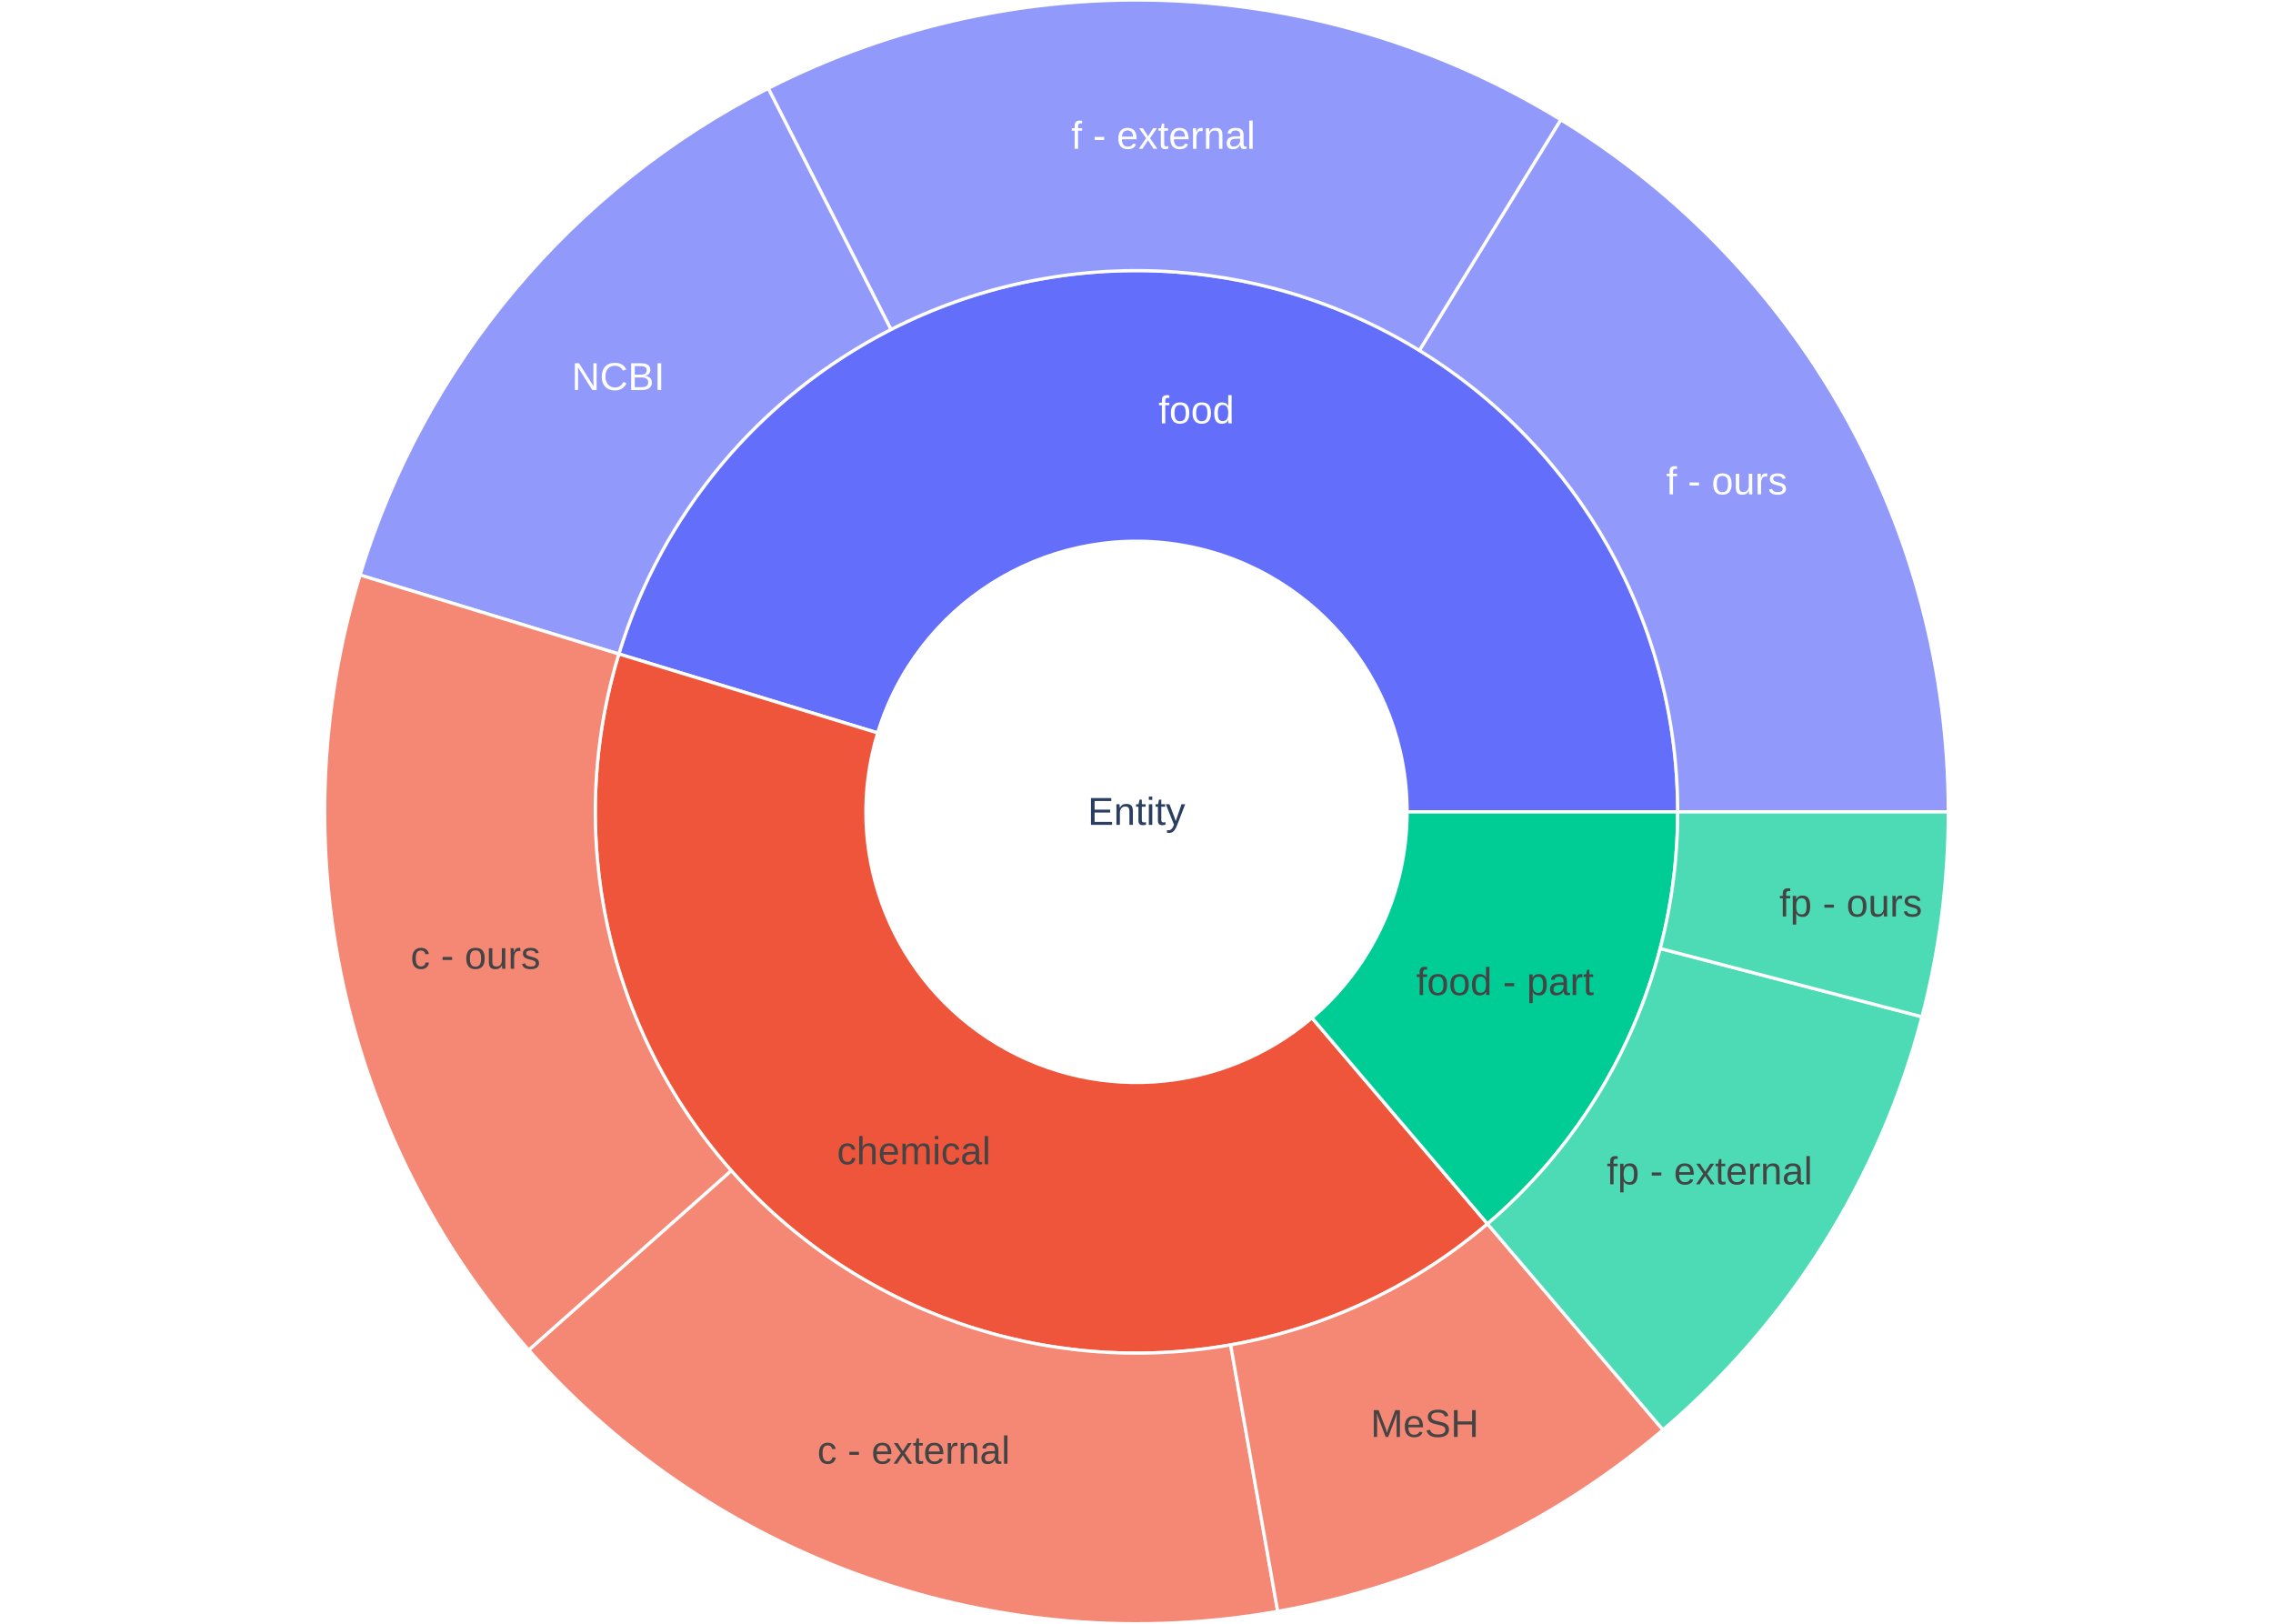
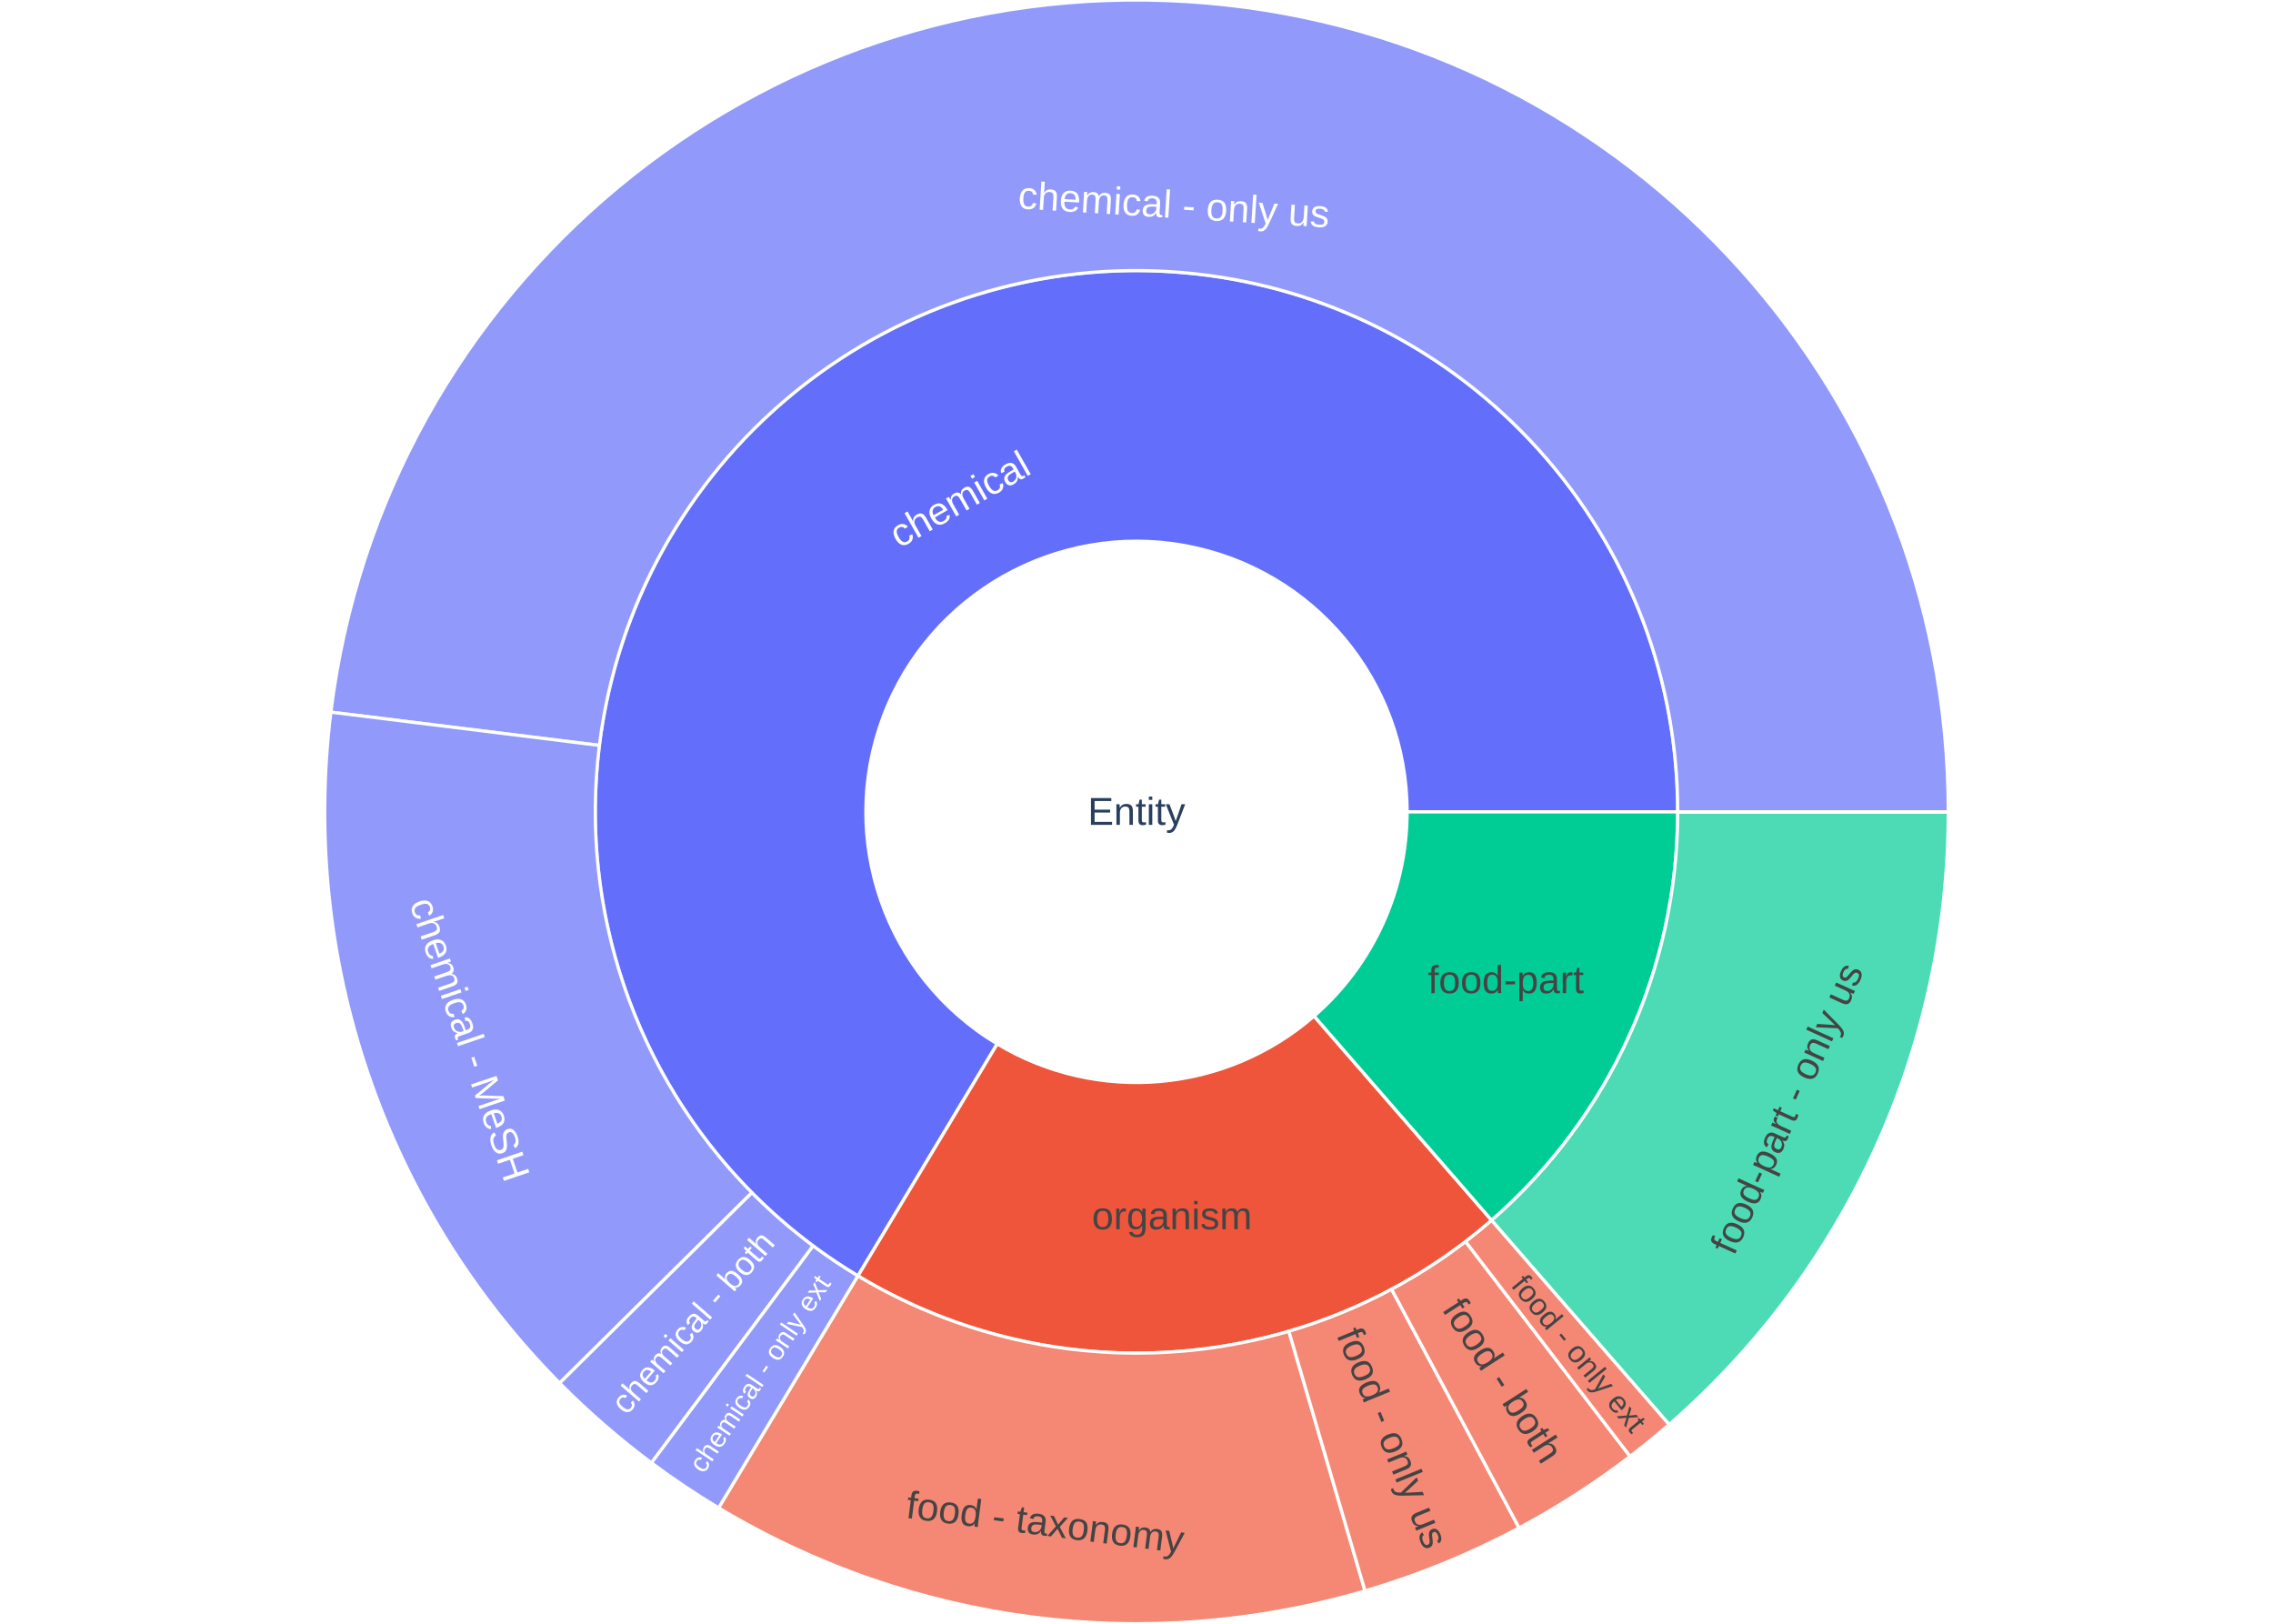
<svg xmlns="http://www.w3.org/2000/svg" class="main-svg" width="700" height="500" style="" viewBox="0 0 700 500">
  <rect x="0" y="0" width="700" height="500" style="fill: rgb(255, 255, 255); fill-opacity: 1;" />
-   <defs id="defs-4a617d">
+   <defs id="defs-a56ce5">
    <g class="clips" />
    <g class="gradients" />
    <g class="patterns" />
  </defs>
  <g class="bglayer" />
  <g class="layer-below">
    <g class="imagelayer" />
    <g class="shapelayer" />
  </g>
  <g class="cartesianlayer" />
  <g class="polarlayer" />
  <g class="smithlayer" />
  <g class="ternarylayer" />
  <g class="geolayer" />
  <g class="funnelarealayer" />
  <g class="pielayer" />
  <g class="iciclelayer" />
  <g class="treemaplayer" />
  <g class="sunburstlayer">
    <g class="trace sunburst" stroke-linejoin="round" style="opacity: 1;">
      <g class="slice">
        <path class="surface" d="M350,250A0,0 0,1,0 350,250A0,0 0,1,0 350,250ZM433.333,250A83.333,83.333 0,1,1 266.667,250A83.333,83.333 0,1,1 433.333,250Z" style="pointer-events: none; stroke-width: 1; fill: rgb(0, 0, 0); fill-opacity: 0; stroke: rgb(255, 255, 255); stroke-opacity: 1;" />
        <g class="slicetext">
          <text data-notex="1" class="slicetext" text-anchor="middle" x="0" y="0" style="font-family: Arial; font-size: 12px; fill: rgb(42, 63, 95); fill-opacity: 1; white-space: pre;" transform="translate(350,254)">Entity</text>
        </g>
      </g>
      <g class="slice cursor-pointer">
-         <path class="surface" d="M433.333,250L516.667,250A166.667,166.667 0,0,0 190.583,201.378L270.292,225.689A83.333,83.333 0,0,1 433.333,250Z" style="pointer-events: none; stroke-width: 1; fill: rgb(99, 110, 250); fill-opacity: 1; stroke: rgb(255, 255, 255); stroke-opacity: 1;" />
+         <path class="surface" d="M433.333,250L516.667,250A166.667,166.667 0,1,0 264.218,392.896L307.109,321.448A83.333,83.333 0,1,1 433.333,250Z" style="pointer-events: none; stroke-width: 1; fill: rgb(99, 110, 250); fill-opacity: 1; stroke: rgb(255, 255, 255); stroke-opacity: 1;" />
        <g class="slicetext">
-           <text data-notex="1" class="slicetext" text-anchor="middle" x="0" y="0" style="font-family: Arial; font-size: 12px; fill: rgb(255, 255, 255); fill-opacity: 1; white-space: pre;" transform="translate(368.435,130.3669)">food</text>
+           <text data-notex="1" class="slicetext" text-anchor="middle" x="0" y="0" style="font-family: Arial; font-size: 12px; fill: rgb(255, 255, 255); fill-opacity: 1; white-space: pre;" transform="translate(297.5193,157.2844)rotate(-29.5116)">chemical</text>
        </g>
      </g>
      <g class="slice cursor-pointer">
-         <path class="surface" d="M270.292,225.689L190.583,201.378A166.667,166.667 0,0,0 458.088,376.865L404.044,313.433A83.333,83.333 0,0,1 270.292,225.689Z" style="pointer-events: none; stroke-width: 1; fill: rgb(239, 85, 59); fill-opacity: 1; stroke: rgb(255, 255, 255); stroke-opacity: 1;" />
+         <path class="surface" d="M307.109,321.448L264.218,392.896A166.667,166.667 0,0,0 459.373,375.759L404.686,312.88A83.333,83.333 0,0,1 307.109,321.448Z" style="pointer-events: none; stroke-width: 1; fill: rgb(239, 85, 59); fill-opacity: 1; stroke: rgb(255, 255, 255); stroke-opacity: 1;" />
        <g class="slicetext">
-           <text data-notex="1" class="slicetext" text-anchor="middle" x="0" y="0" style="font-family: Arial; font-size: 12px; fill: rgb(68, 68, 68); fill-opacity: 1; white-space: pre;" transform="translate(281.4348,358.5171)">chemical</text>
+           <text data-notex="1" class="slicetext" text-anchor="middle" x="0" y="0" style="font-family: Arial; font-size: 12px; fill: rgb(68, 68, 68); fill-opacity: 1; white-space: pre;" transform="translate(360.9343,378.5208)">organism</text>
        </g>
      </g>
      <g class="slice cursor-pointer">
-         <path class="surface" d="M404.044,313.433L458.088,376.865A166.667,166.667 0,0,0 516.667,250L433.333,250A83.333,83.333 0,0,1 404.044,313.433Z" style="pointer-events: none; stroke-width: 1; fill: rgb(0, 204, 150); fill-opacity: 1; stroke: rgb(255, 255, 255); stroke-opacity: 1;" />
+         <path class="surface" d="M404.686,312.88L459.373,375.759A166.667,166.667 0,0,0 516.667,250L433.333,250A83.333,83.333 0,0,1 404.686,312.88Z" style="pointer-events: none; stroke-width: 1; fill: rgb(0, 204, 150); fill-opacity: 1; stroke: rgb(255, 255, 255); stroke-opacity: 1;" />
        <g class="slicetext">
-           <text data-notex="1" class="slicetext" text-anchor="middle" x="0" y="0" style="font-family: Arial; font-size: 12px; fill: rgb(68, 68, 68); fill-opacity: 1; white-space: pre;" transform="translate(463.4862,306.4013)">food - part</text>
+           <text data-notex="1" class="slicetext" text-anchor="middle" x="0" y="0" style="font-family: Arial; font-size: 12px; fill: rgb(68, 68, 68); fill-opacity: 1; white-space: pre;" transform="translate(463.7512,305.8233)">food-part</text>
        </g>
      </g>
      <g class="slice">
-         <path class="surface" d="M516.667,250L600,250A250,250 0,0,0 480.665,36.865L437.11,107.91A166.667,166.667 0,0,1 516.667,250Z" style="pointer-events: none; stroke-width: 1; fill: rgb(99, 110, 250); fill-opacity: 1; stroke: rgb(255, 255, 255); stroke-opacity: 1; opacity: 0.7;" />
+         <path class="surface" d="M516.667,250L600,250A250,250 0,0,0 101.894,219.284L184.596,229.523A166.667,166.667 0,0,1 516.667,250Z" style="pointer-events: none; stroke-width: 1; fill: rgb(99, 110, 250); fill-opacity: 1; stroke: rgb(255, 255, 255); stroke-opacity: 1; opacity: 0.7;" />
        <g class="slicetext">
-           <text data-notex="1" class="slicetext" text-anchor="middle" x="0" y="0" style="font-family: Arial; font-size: 12px; fill: rgb(255, 255, 255); fill-opacity: 1; white-space: pre;" transform="translate(531.7797,152.2213)">f - ours</text>
+           <text data-notex="1" class="slicetext" text-anchor="middle" x="0" y="0" style="font-family: Arial; font-size: 12px; fill: rgb(255, 255, 255); fill-opacity: 1; white-space: pre;" transform="translate(361.2774,67.11876)rotate(3.528694)">chemical - only us</text>
        </g>
      </g>
      <g class="slice">
-         <path class="surface" d="M437.11,107.91L480.665,36.865A250,250 0,0,0 236.588,27.205L274.392,101.47A166.667,166.667 0,0,1 437.11,107.91Z" style="pointer-events: none; stroke-width: 1; fill: rgb(99, 110, 250); fill-opacity: 1; stroke: rgb(255, 255, 255); stroke-opacity: 1; opacity: 0.7;" />
+         <path class="surface" d="M184.596,229.523L101.894,219.284A250,250 0,0,0 172.34,425.889L231.56,367.259A166.667,166.667 0,0,1 184.596,229.523Z" style="pointer-events: none; stroke-width: 1; fill: rgb(99, 110, 250); fill-opacity: 1; stroke: rgb(255, 255, 255); stroke-opacity: 1; opacity: 0.7;" />
        <g class="slicetext">
-           <text data-notex="1" class="slicetext" text-anchor="middle" x="0" y="0" style="font-family: Arial; font-size: 12px; fill: rgb(255, 255, 255); fill-opacity: 1; white-space: pre;" transform="translate(358.2389,45.82964)">f - external</text>
+           <text data-notex="1" class="slicetext" text-anchor="middle" x="0" y="0" style="font-family: Arial; font-size: 12px; fill: rgb(255, 255, 255); fill-opacity: 1; white-space: pre;" transform="translate(140.7782,321.3384)rotate(71.17216)">chemical - MeSH</text>
        </g>
      </g>
      <g class="slice">
-         <path class="surface" d="M274.392,101.47L236.588,27.205A250,250 0,0,0 110.875,177.066L190.583,201.378A166.667,166.667 0,0,1 274.392,101.47Z" style="pointer-events: none; stroke-width: 1; fill: rgb(99, 110, 250); fill-opacity: 1; stroke: rgb(255, 255, 255); stroke-opacity: 1; opacity: 0.7;" />
+         <path class="surface" d="M231.56,367.259L172.34,425.889A250,250 0,0,0 200.625,450.467L250.417,383.645A166.667,166.667 0,0,1 231.56,367.259Z" style="pointer-events: none; stroke-width: 1; fill: rgb(99, 110, 250); fill-opacity: 1; stroke: rgb(255, 255, 255); stroke-opacity: 1; opacity: 0.7;" />
        <g class="slicetext">
-           <text data-notex="1" class="slicetext" text-anchor="middle" x="0" y="0" style="font-family: Arial; font-size: 12px; fill: rgb(255, 255, 255); fill-opacity: 1; white-space: pre;" transform="translate(190.3884,120.1085)">NCBI</text>
+           <text data-notex="1" class="slicetext" text-anchor="middle" x="0" y="0" style="font-family: Arial; font-size: 12px; fill: rgb(255, 255, 255); fill-opacity: 1; white-space: pre;" transform="translate(215.9865,409.4964)scale(0.86445)rotate(-49.01099)">chemical - both</text>
        </g>
      </g>
      <g class="slice">
-         <path class="surface" d="M190.583,201.378L110.875,177.066A250,250 0,0,0 162.84,415.744L225.227,360.496A166.667,166.667 0,0,1 190.583,201.378Z" style="pointer-events: none; stroke-width: 1; fill: rgb(239, 85, 59); fill-opacity: 1; stroke: rgb(255, 255, 255); stroke-opacity: 1; opacity: 0.7;" />
+         <path class="surface" d="M250.417,383.645L200.625,450.467A250,250 0,0,0 221.327,464.344L264.218,392.896A166.667,166.667 0,0,1 250.417,383.645Z" style="pointer-events: none; stroke-width: 1; fill: rgb(99, 110, 250); fill-opacity: 1; stroke: rgb(255, 255, 255); stroke-opacity: 1; opacity: 0.7;" />
        <g class="slicetext">
-           <text data-notex="1" class="slicetext" text-anchor="middle" x="0" y="0" style="font-family: Arial; font-size: 12px; fill: rgb(68, 68, 68); fill-opacity: 1; white-space: pre;" transform="translate(146.4354,298.3199)">c - ours</text>
+           <text data-notex="1" class="slicetext" text-anchor="middle" x="0" y="0" style="font-family: Arial; font-size: 12px; fill: rgb(255, 255, 255); fill-opacity: 1; white-space: pre;" transform="translate(236.3861,424.6193)scale(0.7130025)rotate(-56.16606)">chemical - only ext</text>
        </g>
      </g>
      <g class="slice">
-         <path class="surface" d="M225.227,360.496L162.84,415.744A250,250 0,0,0 393.482,496.19L378.988,414.126A166.667,166.667 0,0,1 225.227,360.496Z" style="pointer-events: none; stroke-width: 1; fill: rgb(239, 85, 59); fill-opacity: 1; stroke: rgb(255, 255, 255); stroke-opacity: 1; opacity: 0.7;" />
+         <path class="surface" d="M264.218,392.896L221.327,464.344A250,250 0,0,0 420.373,489.891L396.915,409.927A166.667,166.667 0,0,1 264.218,392.896Z" style="pointer-events: none; stroke-width: 1; fill: rgb(239, 85, 59); fill-opacity: 1; stroke: rgb(255, 255, 255); stroke-opacity: 1; opacity: 0.7;" />
        <g class="slicetext">
-           <text data-notex="1" class="slicetext" text-anchor="middle" x="0" y="0" style="font-family: Arial; font-size: 12px; fill: rgb(68, 68, 68); fill-opacity: 1; white-space: pre;" transform="translate(281.389,450.7112)">c - external</text>
+           <text data-notex="1" class="slicetext" text-anchor="middle" x="0" y="0" style="font-family: Arial; font-size: 12px; fill: rgb(68, 68, 68); fill-opacity: 1; white-space: pre;" transform="translate(321.4001,472.8313)rotate(7.313797)">food - taxonomy</text>
        </g>
      </g>
      <g class="slice">
-         <path class="surface" d="M378.988,414.126L393.482,496.19A250,250 0,0,0 512.131,440.298L458.088,376.865A166.667,166.667 0,0,1 378.988,414.126Z" style="pointer-events: none; stroke-width: 1; fill: rgb(239, 85, 59); fill-opacity: 1; stroke: rgb(255, 255, 255); stroke-opacity: 1; opacity: 0.7;" />
+         <path class="surface" d="M396.915,409.927L420.373,489.891A250,250 0,0,0 467.829,470.491L428.552,396.994A166.667,166.667 0,0,1 396.915,409.927Z" style="pointer-events: none; stroke-width: 1; fill: rgb(239, 85, 59); fill-opacity: 1; stroke: rgb(255, 255, 255); stroke-opacity: 1; opacity: 0.7;" />
        <g class="slicetext">
-           <text data-notex="1" class="slicetext" text-anchor="middle" x="0" y="0" style="font-family: Arial; font-size: 12px; fill: rgb(68, 68, 68); fill-opacity: 1; white-space: pre;" transform="translate(438.781,442.4694)">MeSH</text>
+           <text data-notex="1" class="slicetext" text-anchor="middle" x="0" y="0" style="font-family: Arial; font-size: 12px; fill: rgb(68, 68, 68); fill-opacity: 1; white-space: pre;" transform="translate(425.1106,444.3081)rotate(67.76557)">food - only us</text>
        </g>
      </g>
      <g class="slice">
-         <path class="surface" d="M458.088,376.865L512.131,440.298A250,250 0,0,0 591.903,313.111L511.269,292.074A166.667,166.667 0,0,1 458.088,376.865Z" style="pointer-events: none; stroke-width: 1; fill: rgb(0, 204, 150); fill-opacity: 1; stroke: rgb(255, 255, 255); stroke-opacity: 1; opacity: 0.7;" />
+         <path class="surface" d="M428.552,396.994L467.829,470.491A250,250 0,0,0 502.011,448.476L451.34,382.317A166.667,166.667 0,0,1 428.552,396.994Z" style="pointer-events: none; stroke-width: 1; fill: rgb(239, 85, 59); fill-opacity: 1; stroke: rgb(255, 255, 255); stroke-opacity: 1; opacity: 0.7;" />
        <g class="slicetext">
-           <text data-notex="1" class="slicetext" text-anchor="middle" x="0" y="0" style="font-family: Arial; font-size: 12px; fill: rgb(68, 68, 68); fill-opacity: 1; white-space: pre;" transform="translate(526.4917,364.6953)">fp - external</text>
+           <text data-notex="1" class="slicetext" text-anchor="middle" x="0" y="0" style="font-family: Arial; font-size: 12px; fill: rgb(68, 68, 68); fill-opacity: 1; white-space: pre;" transform="translate(459.4016,427.2503)rotate(57.21612)">food - both</text>
        </g>
      </g>
      <g class="slice">
-         <path class="surface" d="M511.269,292.074L591.903,313.111A250,250 0,0,0 600,250L516.667,250A166.667,166.667 0,0,1 511.269,292.074Z" style="pointer-events: none; stroke-width: 1; fill: rgb(0, 204, 150); fill-opacity: 1; stroke: rgb(255, 255, 255); stroke-opacity: 1; opacity: 0.7;" />
+         <path class="surface" d="M451.34,382.317L502.011,448.476A250,250 0,0,0 514.059,438.639L459.373,375.759A166.667,166.667 0,0,1 451.34,382.317Z" style="pointer-events: none; stroke-width: 1; fill: rgb(239, 85, 59); fill-opacity: 1; stroke: rgb(255, 255, 255); stroke-opacity: 1; opacity: 0.7;" />
        <g class="slicetext">
-           <text data-notex="1" class="slicetext" text-anchor="middle" x="0" y="0" style="font-family: Arial; font-size: 12px; fill: rgb(68, 68, 68); fill-opacity: 1; white-space: pre;" transform="translate(569.9741,282.2228)">fp - ours</text>
+           <text data-notex="1" class="slicetext" text-anchor="middle" x="0" y="0" style="font-family: Arial; font-size: 12px; fill: rgb(68, 68, 68); fill-opacity: 1; white-space: pre;" transform="translate(483.7786,418.8113)scale(0.7845906)rotate(50.76923)">food - only ext</text>
+         </g>
+       </g>
+       <g class="slice">
+         <path class="surface" d="M459.373,375.759L514.059,438.639A250,250 0,0,0 600,250L516.667,250A166.667,166.667 0,0,1 459.373,375.759Z" style="pointer-events: none; stroke-width: 1; fill: rgb(0, 204, 150); fill-opacity: 1; stroke: rgb(255, 255, 255); stroke-opacity: 1; opacity: 0.7;" />
+         <g class="slicetext">
+           <text data-notex="1" class="slicetext" text-anchor="middle" x="0" y="0" style="font-family: Arial; font-size: 12px; fill: rgb(68, 68, 68); fill-opacity: 1; white-space: pre;" transform="translate(554.0316,342.9537)rotate(-65.50672)">food-part - only us</text>
+         </g>
+       </g>
+       <g class="slice">
+         <path class="surface" d="M516.667,250L600,250A250,250 0,0,0 600,250L516.667,250A166.667,166.667 0,0,1 516.667,250Z" style="pointer-events: none; stroke-width: 1; fill: rgb(0, 204, 150); fill-opacity: 1; stroke: rgb(255, 255, 255); stroke-opacity: 1; opacity: 0.7;" />
+         <g class="slicetext">
+           <text data-notex="1" class="slicetext" text-anchor="middle" x="0" y="0" style="font-family: Arial; font-size: 12px; fill: rgb(68, 68, 68); fill-opacity: 1; white-space: pre;" transform="translate(350,41.66667)scale(0)">food-part - taxonomy</text>
+         </g>
+       </g>
+       <g class="slice">
+         <path class="surface" d="M516.667,250L600,250A250,250 0,0,0 600,250L516.667,250A166.667,166.667 0,0,1 516.667,250Z" style="pointer-events: none; stroke-width: 1; fill: rgb(0, 204, 150); fill-opacity: 1; stroke: rgb(255, 255, 255); stroke-opacity: 1; opacity: 0.7;" />
+         <g class="slicetext">
+           <text data-notex="1" class="slicetext" text-anchor="middle" x="0" y="0" style="font-family: Arial; font-size: 12px; fill: rgb(68, 68, 68); fill-opacity: 1; white-space: pre;" transform="translate(350,41.66667)scale(0)">food-part - only ext</text>
+         </g>
+       </g>
+       <g class="slice">
+         <path class="surface" d="M516.667,250L600,250A250,250 0,0,0 600,250L516.667,250A166.667,166.667 0,0,1 516.667,250Z" style="pointer-events: none; stroke-width: 1; fill: rgb(0, 204, 150); fill-opacity: 1; stroke: rgb(255, 255, 255); stroke-opacity: 1; opacity: 0.7;" />
+         <g class="slicetext">
+           <text data-notex="1" class="slicetext" text-anchor="middle" x="0" y="0" style="font-family: Arial; font-size: 12px; fill: rgb(68, 68, 68); fill-opacity: 1; white-space: pre;" transform="translate(350,41.66667)scale(0)">food-part - both</text>
        </g>
      </g>
    </g>
  </g>
  <g class="glimages" />
-   <defs id="topdefs-4a617d">
+   <defs id="topdefs-a56ce5">
    <g class="clips" />
  </defs>
  <g class="layer-above">
    <g class="imagelayer" />
    <g class="shapelayer" />
  </g>
  <g class="infolayer">
    <g class="g-gtitle" />
  </g>
</svg>
